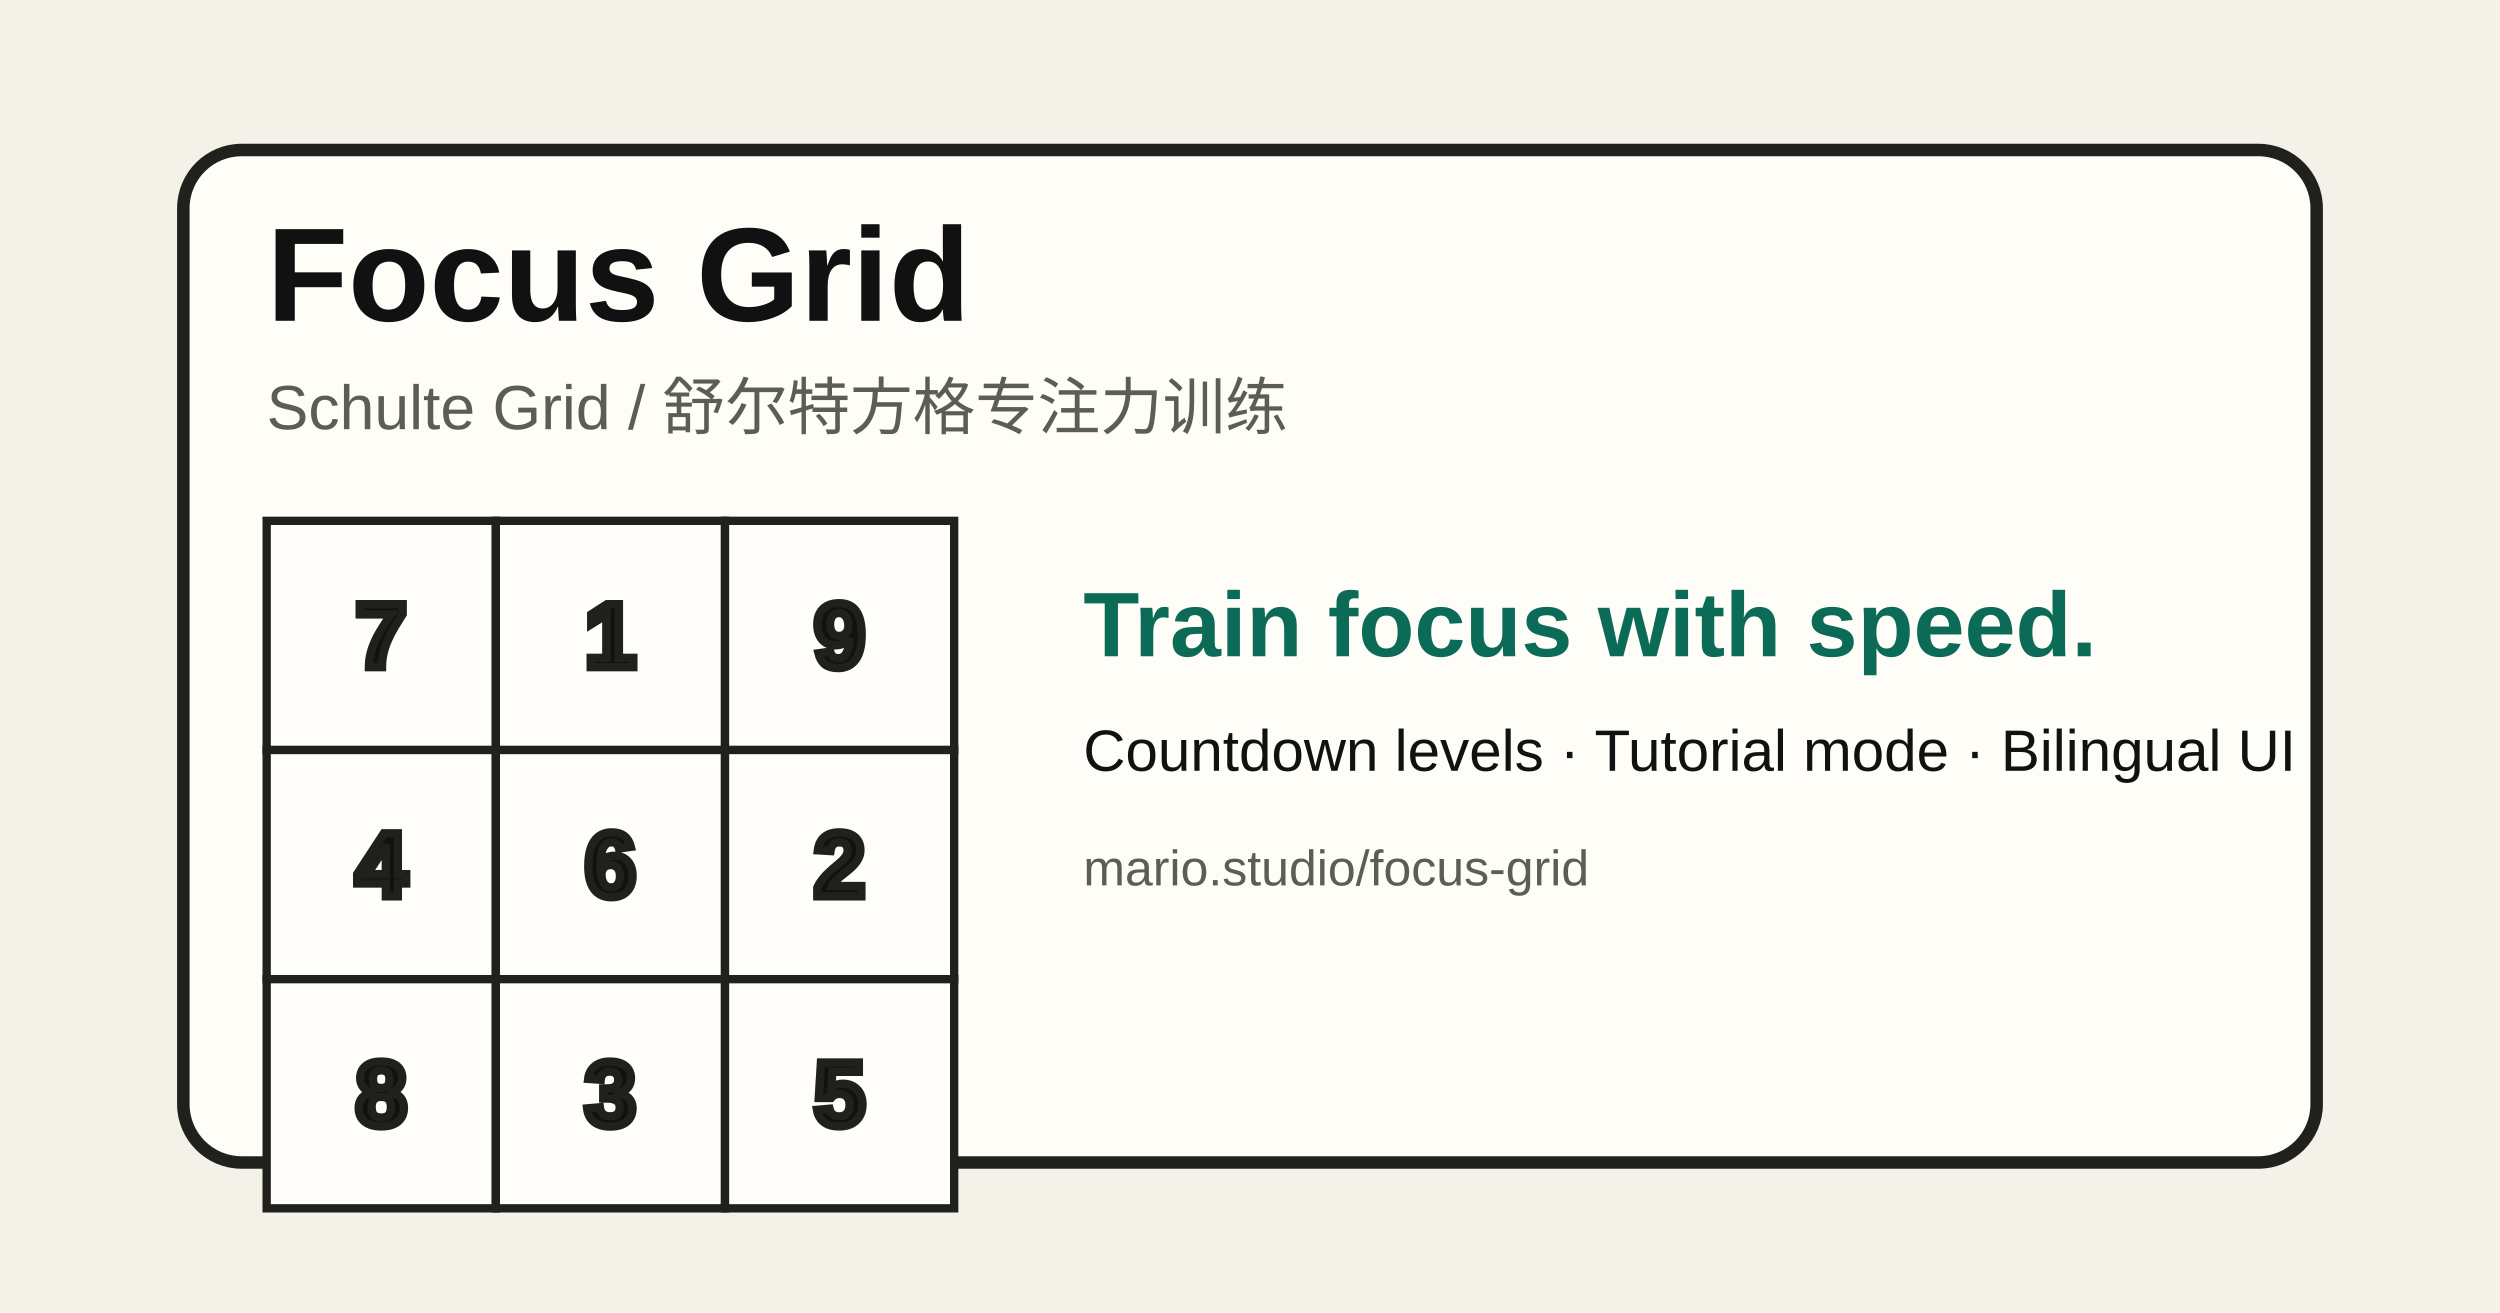
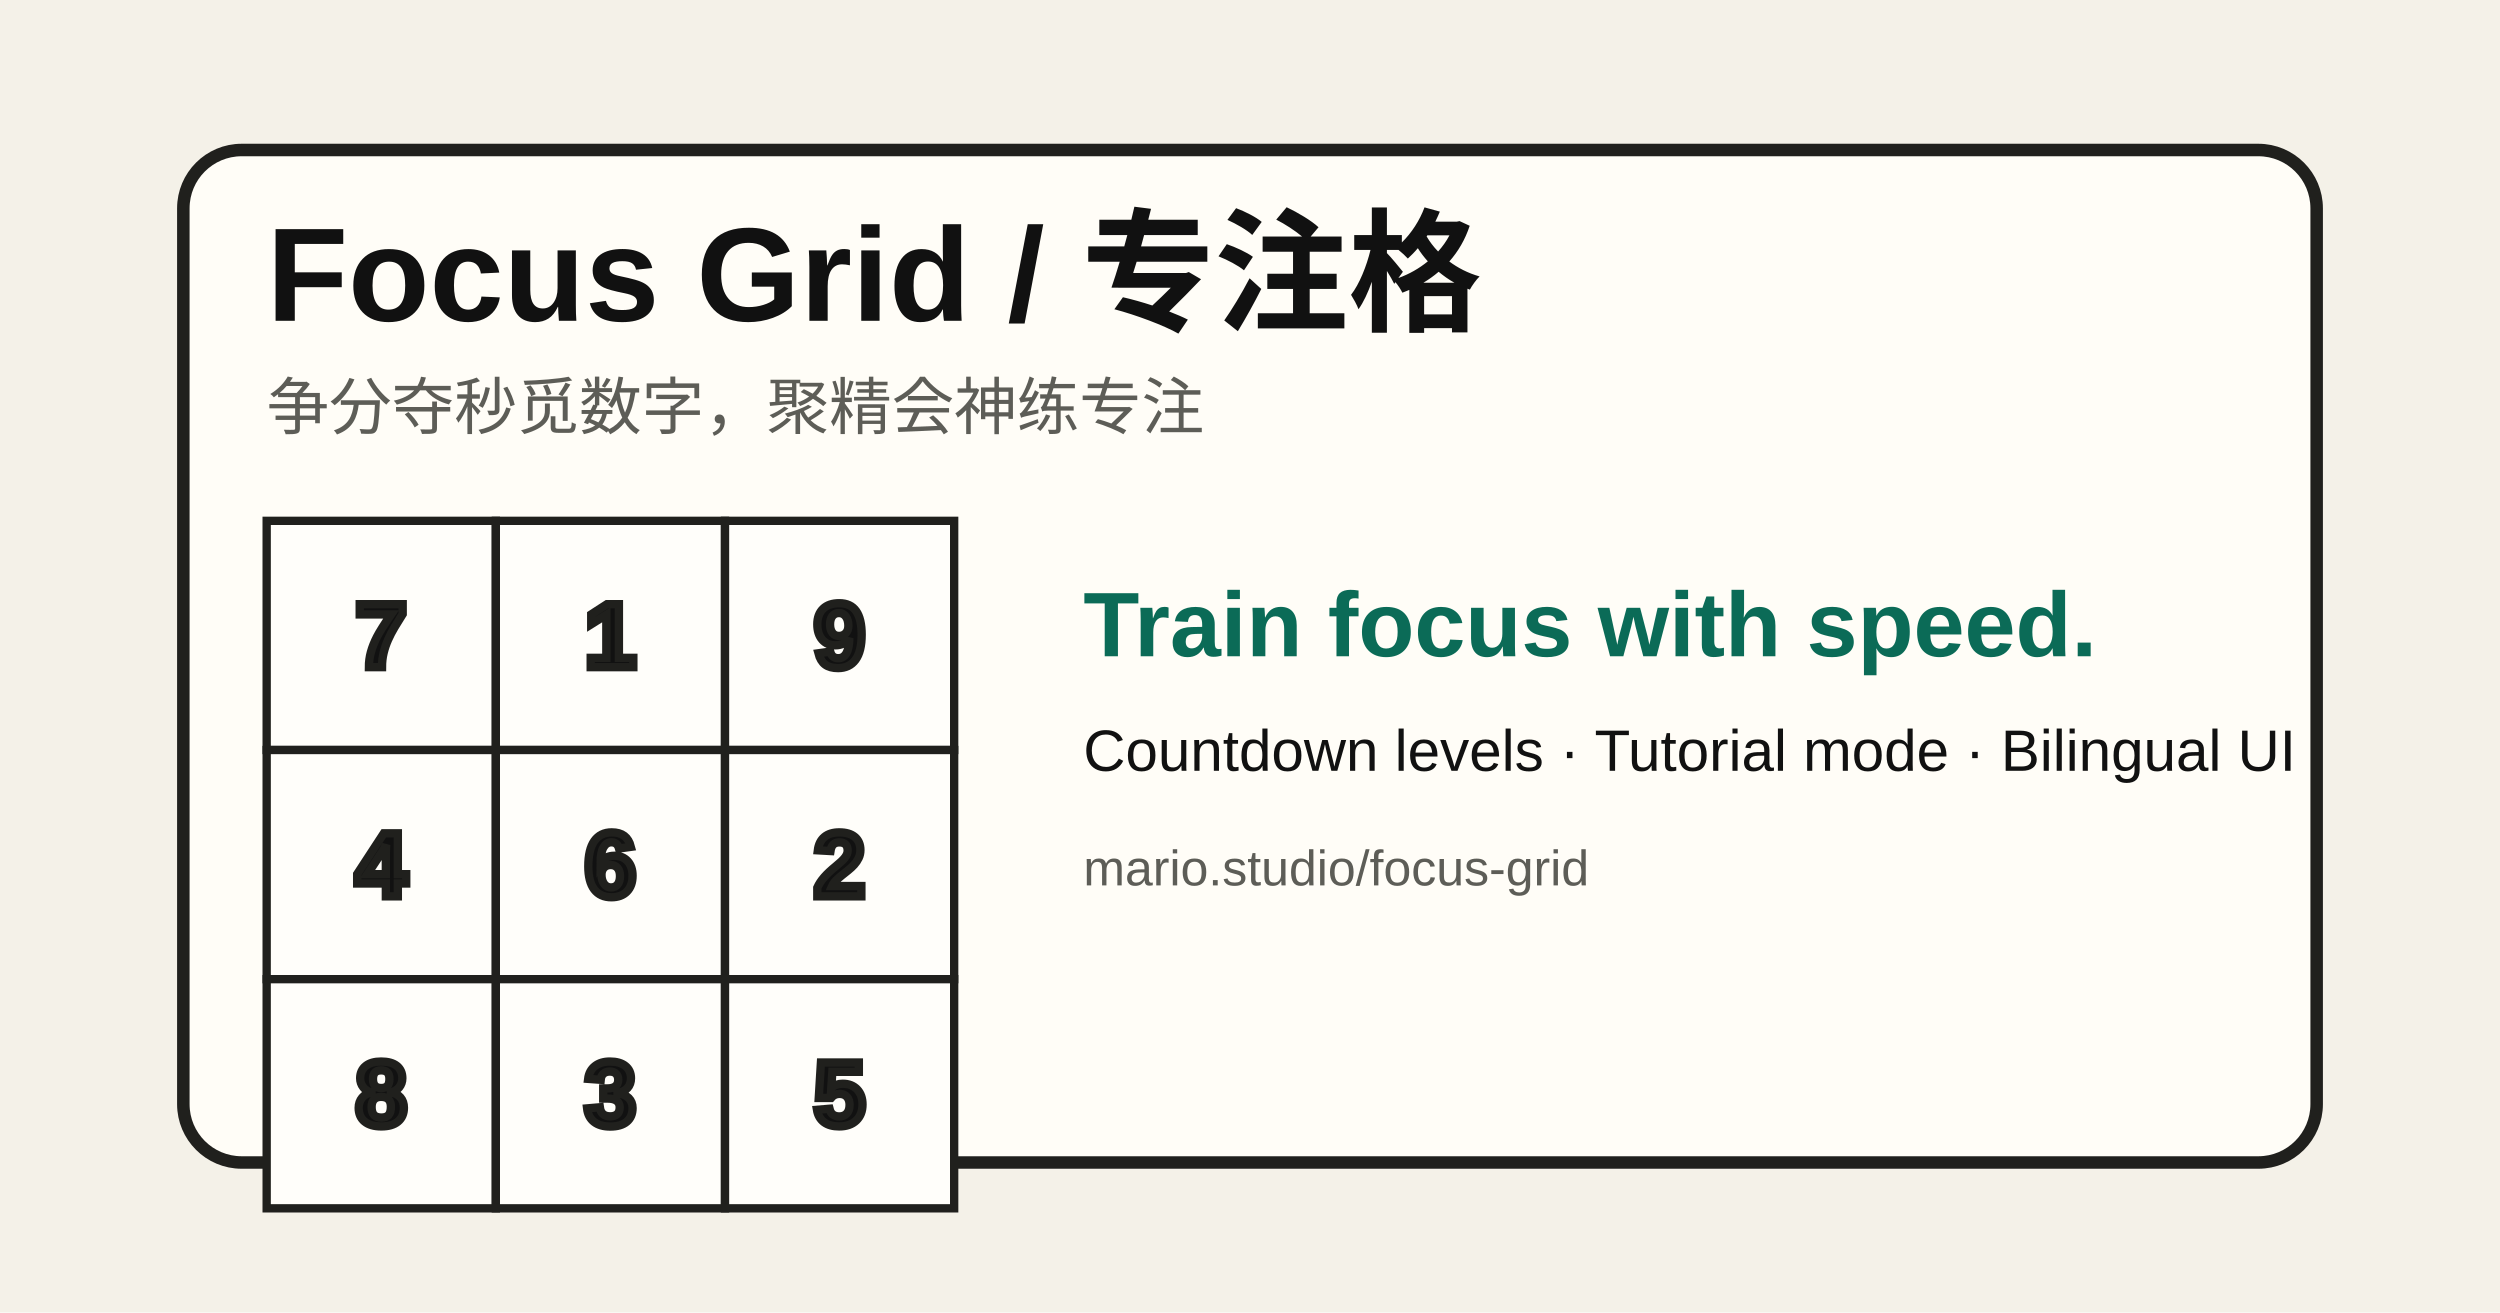
<svg xmlns="http://www.w3.org/2000/svg" width="1200" height="630" viewBox="0 0 1200 630" role="img" aria-labelledby="title desc">
  <rect width="1200" height="630" fill="#f4f1e8" />
  <rect x="88" y="72" width="1024" height="486" rx="28" fill="#fffdf7" stroke="#20201d" stroke-width="6" />
  <text x="128" y="154" fill="#111111" font-family="Arial, Helvetica, sans-serif" font-size="64" font-weight="800">
-     Focus Grid
+     Focus Grid / 专注格
  </text>
  <text x="128" y="206" fill="#5d5d57" font-family="Arial, Helvetica, sans-serif" font-size="30">
-     Schulte Grid / 舒尔特方格专注力训练
+     争分夺秒觅数字，聚精会神练专注
  </text>
  <g transform="translate(128 250)">
    <rect width="330" height="330" fill="#20201d" />
    <g fill="#fffefa" stroke="#20201d" stroke-width="4" font-family="Arial, Helvetica, sans-serif" font-size="44" font-weight="800" text-anchor="middle" dominant-baseline="central">
      <rect x="0" y="0" width="110" height="110" />
      <text x="55" y="55" fill="#111111">7</text>
      <rect x="110" y="0" width="110" height="110" />
      <text x="165" y="55" fill="#111111">1</text>
      <rect x="220" y="0" width="110" height="110" />
      <text x="275" y="55" fill="#111111">9</text>
      <rect x="0" y="110" width="110" height="110" />
      <text x="55" y="165" fill="#111111">4</text>
      <rect x="110" y="110" width="110" height="110" />
      <text x="165" y="165" fill="#111111">6</text>
      <rect x="220" y="110" width="110" height="110" />
      <text x="275" y="165" fill="#111111">2</text>
      <rect x="0" y="220" width="110" height="110" />
      <text x="55" y="275" fill="#111111">8</text>
      <rect x="110" y="220" width="110" height="110" />
      <text x="165" y="275" fill="#111111">3</text>
      <rect x="220" y="220" width="110" height="110" />
      <text x="275" y="275" fill="#111111">5</text>
    </g>
  </g>
  <text x="520" y="315" fill="#0b6b57" font-family="Arial, Helvetica, sans-serif" font-size="44" font-weight="800">
    Train focus with speed.
  </text>
  <text x="520" y="370" fill="#111111" font-family="Arial, Helvetica, sans-serif" font-size="28">
    Countdown levels · Tutorial mode · Bilingual UI
  </text>
  <text x="520" y="425" fill="#5d5d57" font-family="Arial, Helvetica, sans-serif" font-size="24">
    mario.studio/focus-grid
  </text>
</svg>
